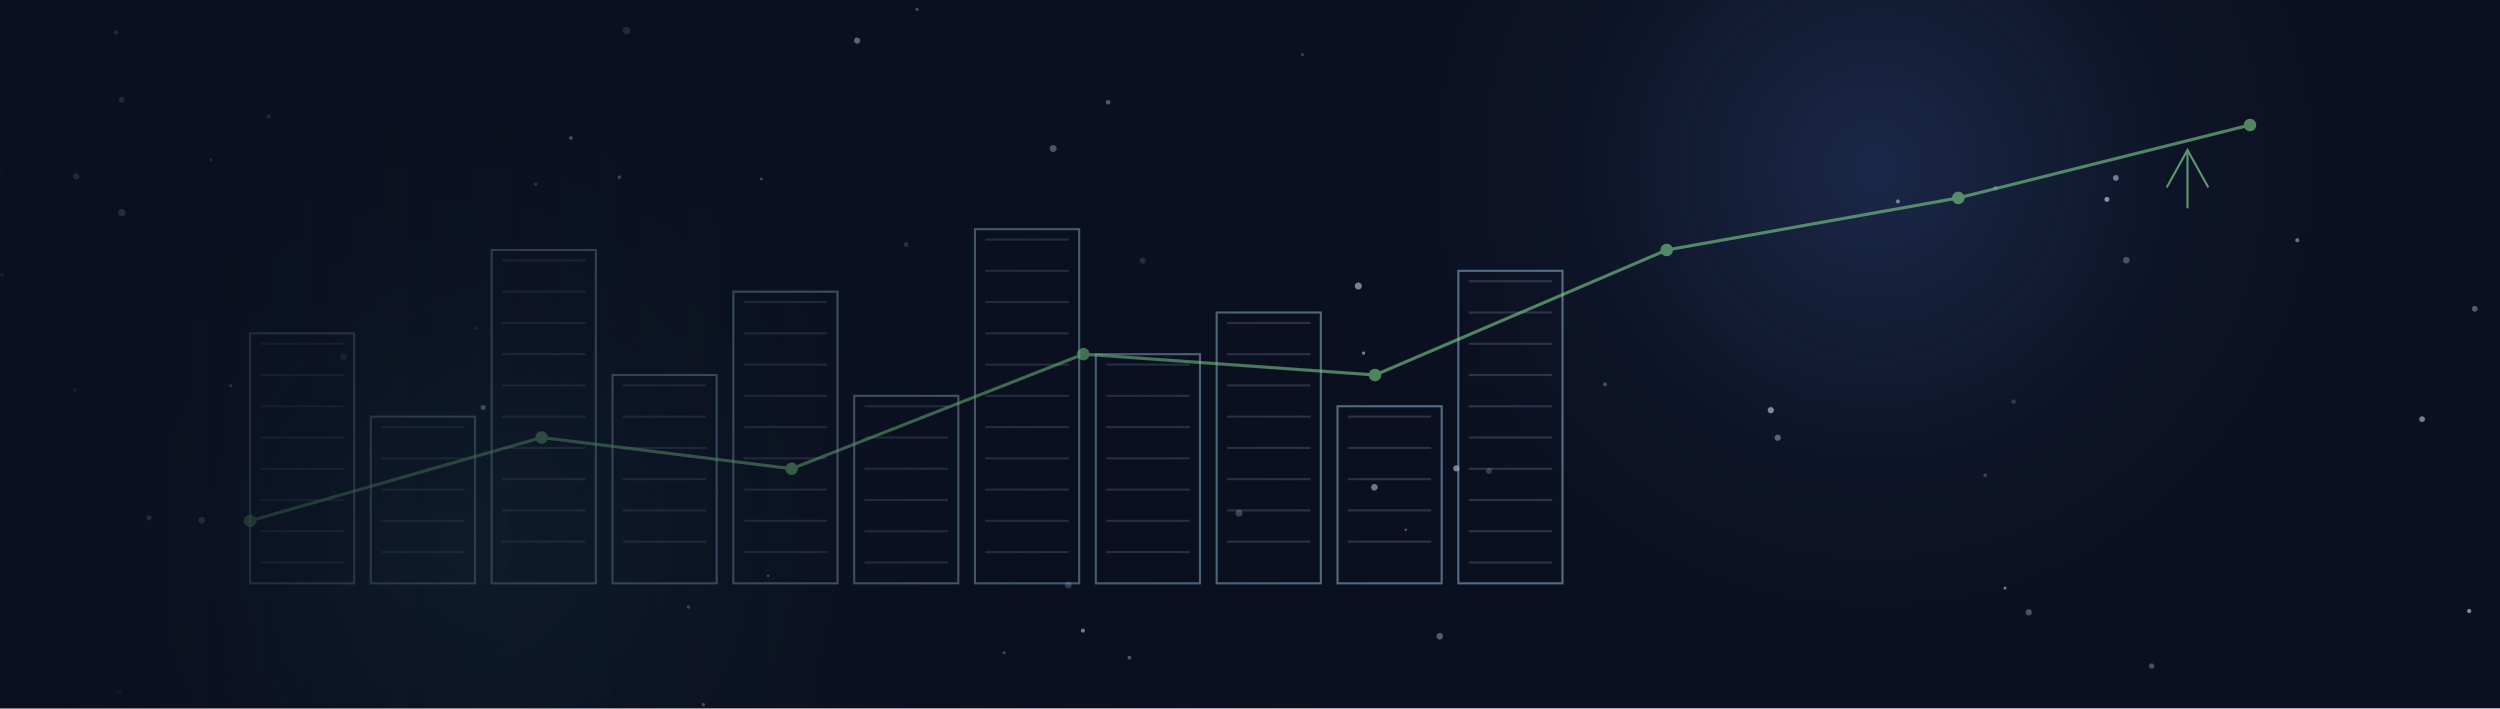
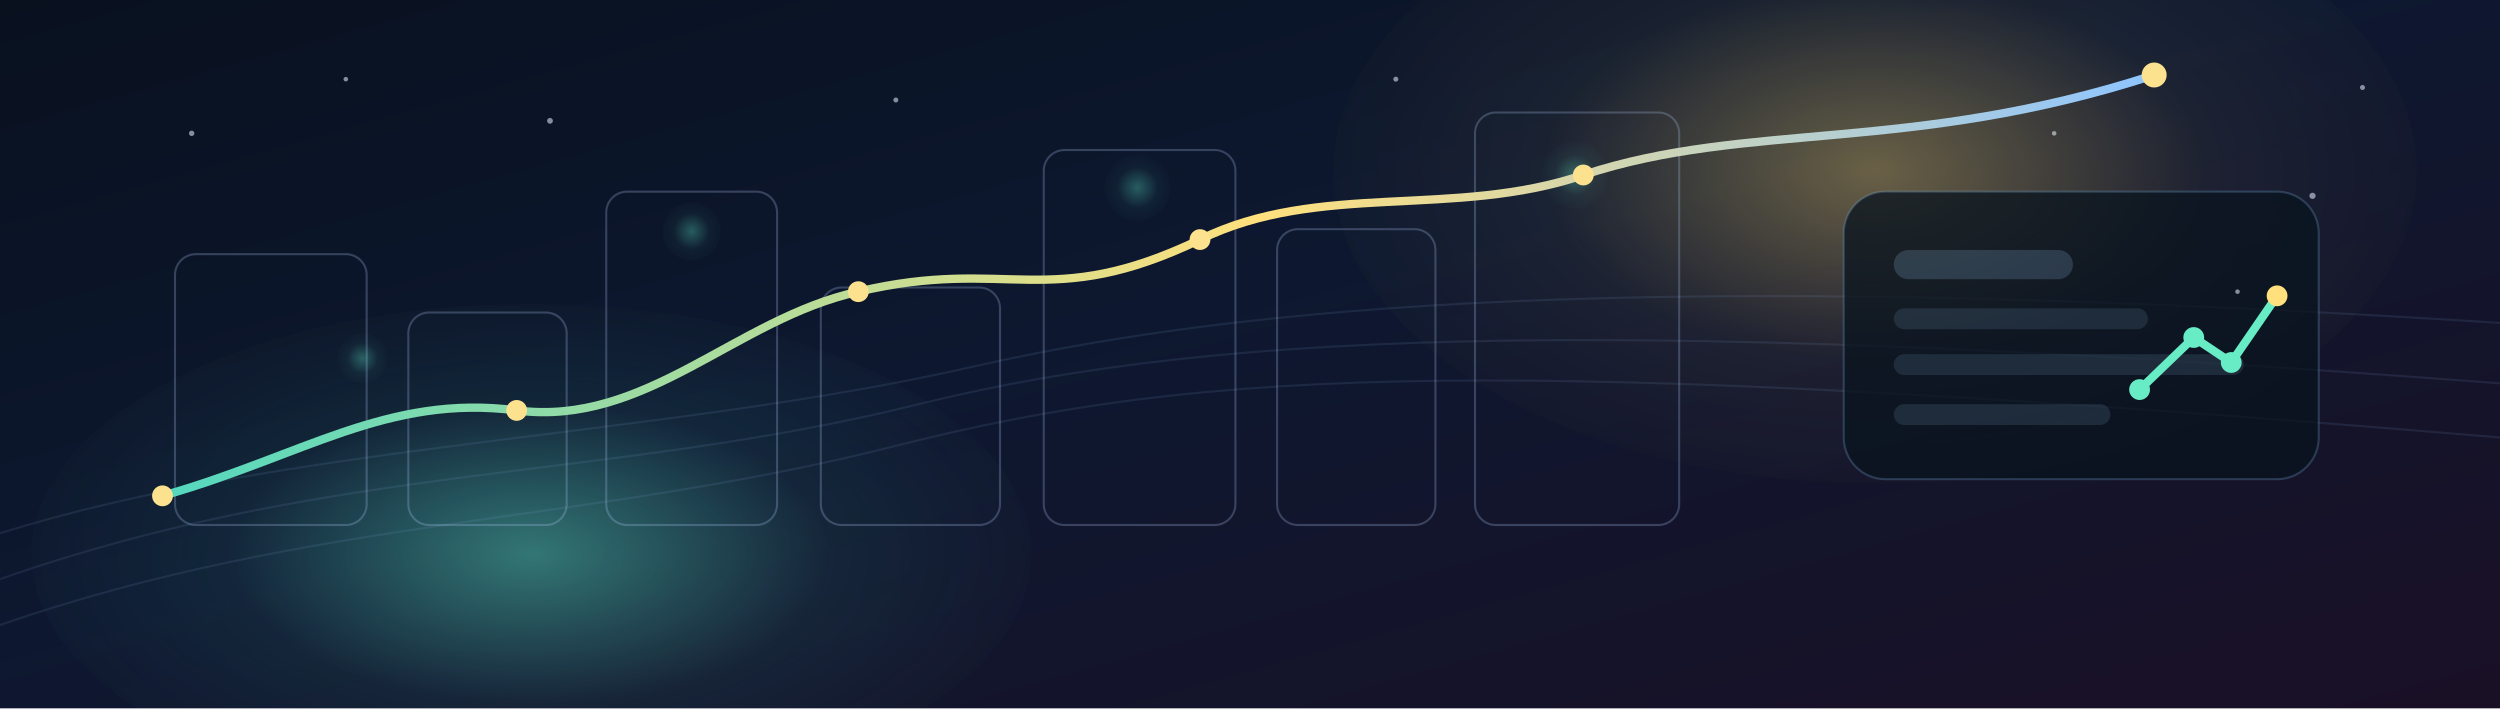
<svg xmlns="http://www.w3.org/2000/svg" viewBox="0 0 1200 340" preserveAspectRatio="xMidYMid slice">
  <defs>
-     <radialGradient id="glow-blue">
-       <stop offset="0%" stop-color="#5b8def" stop-opacity="0.55" />
-       <stop offset="60%" stop-color="#5b8def" stop-opacity="0.1" />
-       <stop offset="100%" stop-color="#5b8def" stop-opacity="0" />
+     <linearGradient id="bg" x1="0" y1="0" x2="1" y2="1">
+       <stop offset="0%" stop-color="#09111f" />
+       <stop offset="45%" stop-color="#0d1830" />
+       <stop offset="100%" stop-color="#1a1026" />
+     </linearGradient>
+     <radialGradient id="goldGlow" cx="50%" cy="50%" r="55%">
+       <stop offset="0%" stop-color="#ffd76a" stop-opacity="0.95" />
+       <stop offset="55%" stop-color="#ffd76a" stop-opacity="0.14" />
+       <stop offset="100%" stop-color="#ffd76a" stop-opacity="0" />
    </radialGradient>
-     <radialGradient id="glow-purple">
-       <stop offset="0%" stop-color="#a06bff" stop-opacity="0.55" />
-       <stop offset="60%" stop-color="#a06bff" stop-opacity="0.1" />
-       <stop offset="100%" stop-color="#a06bff" stop-opacity="0" />
+     <radialGradient id="tealGlow" cx="50%" cy="50%" r="55%">
+       <stop offset="0%" stop-color="#62f0d0" stop-opacity="0.8" />
+       <stop offset="55%" stop-color="#62f0d0" stop-opacity="0.12" />
+       <stop offset="100%" stop-color="#62f0d0" stop-opacity="0" />
    </radialGradient>
-     <radialGradient id="glow-orange">
-       <stop offset="0%" stop-color="#ff9b54" stop-opacity="0.55" />
-       <stop offset="60%" stop-color="#ff9b54" stop-opacity="0.1" />
-       <stop offset="100%" stop-color="#ff9b54" stop-opacity="0" />
-     </radialGradient>
-     <radialGradient id="glow-teal">
-       <stop offset="0%" stop-color="#3ecbb5" stop-opacity="0.55" />
-       <stop offset="60%" stop-color="#3ecbb5" stop-opacity="0.1" />
-       <stop offset="100%" stop-color="#3ecbb5" stop-opacity="0" />
-     </radialGradient>
-     <radialGradient id="glow-pink">
-       <stop offset="0%" stop-color="#ff7ab8" stop-opacity="0.55" />
-       <stop offset="60%" stop-color="#ff7ab8" stop-opacity="0.1" />
-       <stop offset="100%" stop-color="#ff7ab8" stop-opacity="0" />
-     </radialGradient>
-     <radialGradient id="glow-green">
-       <stop offset="0%" stop-color="#7bd389" stop-opacity="0.55" />
-       <stop offset="60%" stop-color="#7bd389" stop-opacity="0.1" />
-       <stop offset="100%" stop-color="#7bd389" stop-opacity="0" />
-     </radialGradient>
-     <radialGradient id="glow-yellow">
-       <stop offset="0%" stop-color="#ffd166" stop-opacity="0.55" />
-       <stop offset="60%" stop-color="#ffd166" stop-opacity="0.1" />
-       <stop offset="100%" stop-color="#ffd166" stop-opacity="0" />
-     </radialGradient>
-     <radialGradient id="glow-red">
-       <stop offset="0%" stop-color="#ff6b6b" stop-opacity="0.55" />
-       <stop offset="60%" stop-color="#ff6b6b" stop-opacity="0.1" />
-       <stop offset="100%" stop-color="#ff6b6b" stop-opacity="0" />
-     </radialGradient>
-     <radialGradient id="glow-cyan">
-       <stop offset="0%" stop-color="#5ad8ff" stop-opacity="0.55" />
-       <stop offset="60%" stop-color="#5ad8ff" stop-opacity="0.1" />
-       <stop offset="100%" stop-color="#5ad8ff" stop-opacity="0" />
-     </radialGradient>
-     <radialGradient id="glow-sand">
-       <stop offset="0%" stop-color="#d6b56a" stop-opacity="0.55" />
-       <stop offset="60%" stop-color="#d6b56a" stop-opacity="0.1" />
-       <stop offset="100%" stop-color="#d6b56a" stop-opacity="0" />
-     </radialGradient>
-     <radialGradient id="glow-white">
-       <stop offset="0%" stop-color="#e6eeff" stop-opacity="0.55" />
-       <stop offset="60%" stop-color="#e6eeff" stop-opacity="0.1" />
-       <stop offset="100%" stop-color="#e6eeff" stop-opacity="0" />
-     </radialGradient>
-     <radialGradient id="glow-slate">
-       <stop offset="0%" stop-color="#7c8db5" stop-opacity="0.55" />
-       <stop offset="60%" stop-color="#7c8db5" stop-opacity="0.1" />
-       <stop offset="100%" stop-color="#7c8db5" stop-opacity="0" />
-     </radialGradient>
-     <linearGradient id="fade-r" x1="0" x2="1">
-       <stop offset="0%" stop-color="#0b1020" stop-opacity="0.85" />
-       <stop offset="55%" stop-color="#0b1020" stop-opacity="0" />
+     <linearGradient id="lineGrad" x1="0" y1="0" x2="1" y2="0">
+       <stop offset="0%" stop-color="#54d8bf" />
+       <stop offset="55%" stop-color="#ffe07d" />
+       <stop offset="100%" stop-color="#8ec5ff" />
    </linearGradient>
-     <filter id="soft" x="-20%" y="-20%" width="140%" height="140%">
-       <feGaussianBlur stdDeviation="0.4" />
-     </filter>
  </defs>
-   <rect width="1200" height="340" fill="#0b1020" />
-   <circle cx="900" cy="80" r="240" fill="url(#glow-blue)" opacity="0.35" />
-   <circle cx="220" cy="260" r="220" fill="url(#glow-teal)" opacity="0.25" />
-   <circle cx="1162.6" cy="201.2" r="1.4" fill="#cfe3ff" opacity="0.52" />
-   <circle cx="957.8" cy="90.3" r="1.1" fill="#cfe3ff" opacity="0.25" />
-   <circle cx="274.0" cy="66.2" r="0.9" fill="#cfe3ff" opacity="0.58" />
-   <circle cx="652.0" cy="137.3" r="1.7" fill="#cfe3ff" opacity="0.55" />
-   <circle cx="1187.9" cy="148.2" r="1.4" fill="#cfe3ff" opacity="0.36" />
-   <circle cx="0.4" cy="82.1" r="0.9" fill="#cfe3ff" opacity="0.15" />
-   <circle cx="96.8" cy="249.7" r="1.6" fill="#cfe3ff" opacity="0.41" />
-   <circle cx="440.2" cy="4.5" r="0.8" fill="#cfe3ff" opacity="0.40" />
-   <circle cx="1015.6" cy="85.4" r="1.4" fill="#cfe3ff" opacity="0.50" />
-   <circle cx="297.3" cy="85.1" r="0.9" fill="#cfe3ff" opacity="0.41" />
-   <circle cx="714.7" cy="226.1" r="1.4" fill="#cfe3ff" opacity="0.22" />
-   <circle cx="519.8" cy="302.7" r="1.0" fill="#cfe3ff" opacity="0.59" />
-   <circle cx="853.3" cy="210.1" r="1.5" fill="#cfe3ff" opacity="0.39" />
-   <circle cx="411.4" cy="19.5" r="1.5" fill="#cfe3ff" opacity="0.58" />
-   <circle cx="512.8" cy="280.8" r="1.6" fill="#cfe3ff" opacity="0.26" />
-   <circle cx="164.8" cy="171.4" r="1.7" fill="#cfe3ff" opacity="0.20" />
-   <circle cx="330.4" cy="291.4" r="0.8" fill="#cfe3ff" opacity="0.42" />
-   <circle cx="594.7" cy="246.3" r="1.7" fill="#cfe3ff" opacity="0.26" />
-   <circle cx="231.9" cy="195.6" r="1.2" fill="#cfe3ff" opacity="0.60" />
-   <circle cx="71.5" cy="248.5" r="1.2" fill="#cfe3ff" opacity="0.49" />
-   <circle cx="365.5" cy="85.9" r="0.7" fill="#cfe3ff" opacity="0.44" />
-   <circle cx="654.5" cy="169.5" r="0.8" fill="#cfe3ff" opacity="0.53" />
-   <circle cx="434.9" cy="117.4" r="1.2" fill="#cfe3ff" opacity="0.20" />
-   <circle cx="625.2" cy="26.2" r="0.8" fill="#cfe3ff" opacity="0.21" />
-   <circle cx="1032.8" cy="319.7" r="1.3" fill="#cfe3ff" opacity="0.29" />
-   <circle cx="1020.6" cy="124.9" r="1.6" fill="#cfe3ff" opacity="0.29" />
-   <circle cx="973.8" cy="293.9" r="1.5" fill="#cfe3ff" opacity="0.31" />
-   <circle cx="966.5" cy="192.8" r="1.1" fill="#cfe3ff" opacity="0.18" />
-   <circle cx="228.4" cy="157.5" r="0.7" fill="#cfe3ff" opacity="0.17" />
-   <circle cx="1011.3" cy="95.7" r="1.2" fill="#cfe3ff" opacity="0.60" />
-   <circle cx="55.8" cy="15.6" r="1.0" fill="#cfe3ff" opacity="0.51" />
-   <circle cx="58.5" cy="102.1" r="1.8" fill="#cfe3ff" opacity="0.57" />
-   <circle cx="337.6" cy="338.2" r="0.8" fill="#cfe3ff" opacity="0.47" />
-   <circle cx="300.7" cy="14.7" r="1.8" fill="#cfe3ff" opacity="0.23" />
-   <circle cx="110.7" cy="185.1" r="0.8" fill="#cfe3ff" opacity="0.46" />
-   <circle cx="952.9" cy="228.1" r="0.9" fill="#cfe3ff" opacity="0.22" />
-   <circle cx="101.2" cy="76.7" r="0.6" fill="#cfe3ff" opacity="0.52" />
-   <circle cx="1185.2" cy="293.3" r="1.0" fill="#cfe3ff" opacity="0.59" />
-   <circle cx="57.0" cy="332.2" r="1.3" fill="#cfe3ff" opacity="0.15" />
-   <circle cx="257.1" cy="88.4" r="0.8" fill="#cfe3ff" opacity="0.35" />
-   <circle cx="482.0" cy="313.3" r="0.7" fill="#cfe3ff" opacity="0.34" />
-   <circle cx="850.0" cy="196.9" r="1.5" fill="#cfe3ff" opacity="0.57" />
-   <circle cx="368.7" cy="276.4" r="0.6" fill="#cfe3ff" opacity="0.46" />
-   <circle cx="0.9" cy="131.9" r="0.8" fill="#cfe3ff" opacity="0.48" />
-   <circle cx="531.9" cy="49.1" r="1.1" fill="#cfe3ff" opacity="0.42" />
-   <circle cx="35.8" cy="187.3" r="1.0" fill="#cfe3ff" opacity="0.26" />
-   <circle cx="542.1" cy="315.7" r="0.9" fill="#cfe3ff" opacity="0.41" />
-   <circle cx="1102.7" cy="115.3" r="1.0" fill="#cfe3ff" opacity="0.46" />
-   <circle cx="58.4" cy="47.8" r="1.4" fill="#cfe3ff" opacity="0.49" />
-   <circle cx="505.5" cy="71.3" r="1.7" fill="#cfe3ff" opacity="0.41" />
-   <circle cx="962.4" cy="282.3" r="0.7" fill="#cfe3ff" opacity="0.53" />
-   <circle cx="36.6" cy="84.7" r="1.5" fill="#cfe3ff" opacity="0.55" />
-   <circle cx="691.1" cy="305.4" r="1.6" fill="#cfe3ff" opacity="0.36" />
-   <circle cx="911.0" cy="96.7" r="1.0" fill="#cfe3ff" opacity="0.48" />
-   <circle cx="770.4" cy="184.5" r="0.9" fill="#cfe3ff" opacity="0.30" />
-   <circle cx="699.0" cy="224.8" r="1.5" fill="#cfe3ff" opacity="0.53" />
-   <circle cx="548.5" cy="125.1" r="1.5" fill="#cfe3ff" opacity="0.16" />
-   <circle cx="659.7" cy="233.9" r="1.6" fill="#cfe3ff" opacity="0.48" />
-   <circle cx="129.0" cy="55.9" r="1.0" fill="#cfe3ff" opacity="0.34" />
-   <circle cx="674.8" cy="254.3" r="0.6" fill="#cfe3ff" opacity="0.33" />
-   <g stroke="#9fc3e8" fill="none" opacity="0.5" stroke-width="1">
-     <rect x="120" y="160" width="50" height="120" />
-     <line x1="125" y1="165" x2="165" y2="165" opacity="0.4" />
-     <line x1="125" y1="180" x2="165" y2="180" opacity="0.4" />
-     <line x1="125" y1="195" x2="165" y2="195" opacity="0.4" />
-     <line x1="125" y1="210" x2="165" y2="210" opacity="0.4" />
-     <line x1="125" y1="225" x2="165" y2="225" opacity="0.4" />
-     <line x1="125" y1="240" x2="165" y2="240" opacity="0.4" />
-     <line x1="125" y1="255" x2="165" y2="255" opacity="0.4" />
-     <line x1="125" y1="270" x2="165" y2="270" opacity="0.4" />
-     <rect x="178" y="200" width="50" height="80" />
-     <line x1="183" y1="205" x2="223" y2="205" opacity="0.4" />
-     <line x1="183" y1="220" x2="223" y2="220" opacity="0.4" />
-     <line x1="183" y1="235" x2="223" y2="235" opacity="0.4" />
-     <line x1="183" y1="250" x2="223" y2="250" opacity="0.4" />
-     <line x1="183" y1="265" x2="223" y2="265" opacity="0.4" />
-     <rect x="236" y="120" width="50" height="160" />
-     <line x1="241" y1="125" x2="281" y2="125" opacity="0.4" />
-     <line x1="241" y1="140" x2="281" y2="140" opacity="0.4" />
-     <line x1="241" y1="155" x2="281" y2="155" opacity="0.4" />
-     <line x1="241" y1="170" x2="281" y2="170" opacity="0.4" />
-     <line x1="241" y1="185" x2="281" y2="185" opacity="0.4" />
-     <line x1="241" y1="200" x2="281" y2="200" opacity="0.4" />
-     <line x1="241" y1="215" x2="281" y2="215" opacity="0.4" />
-     <line x1="241" y1="230" x2="281" y2="230" opacity="0.4" />
-     <line x1="241" y1="245" x2="281" y2="245" opacity="0.4" />
-     <line x1="241" y1="260" x2="281" y2="260" opacity="0.4" />
-     <rect x="294" y="180" width="50" height="100" />
-     <line x1="299" y1="185" x2="339" y2="185" opacity="0.4" />
-     <line x1="299" y1="200" x2="339" y2="200" opacity="0.4" />
-     <line x1="299" y1="215" x2="339" y2="215" opacity="0.4" />
-     <line x1="299" y1="230" x2="339" y2="230" opacity="0.4" />
-     <line x1="299" y1="245" x2="339" y2="245" opacity="0.4" />
-     <line x1="299" y1="260" x2="339" y2="260" opacity="0.4" />
-     <rect x="352" y="140" width="50" height="140" />
-     <line x1="357" y1="145" x2="397" y2="145" opacity="0.4" />
-     <line x1="357" y1="160" x2="397" y2="160" opacity="0.4" />
-     <line x1="357" y1="175" x2="397" y2="175" opacity="0.4" />
-     <line x1="357" y1="190" x2="397" y2="190" opacity="0.4" />
-     <line x1="357" y1="205" x2="397" y2="205" opacity="0.4" />
-     <line x1="357" y1="220" x2="397" y2="220" opacity="0.4" />
-     <line x1="357" y1="235" x2="397" y2="235" opacity="0.4" />
-     <line x1="357" y1="250" x2="397" y2="250" opacity="0.4" />
-     <line x1="357" y1="265" x2="397" y2="265" opacity="0.4" />
-     <rect x="410" y="190" width="50" height="90" />
-     <line x1="415" y1="195" x2="455" y2="195" opacity="0.4" />
-     <line x1="415" y1="210" x2="455" y2="210" opacity="0.4" />
-     <line x1="415" y1="225" x2="455" y2="225" opacity="0.4" />
-     <line x1="415" y1="240" x2="455" y2="240" opacity="0.4" />
-     <line x1="415" y1="255" x2="455" y2="255" opacity="0.4" />
-     <line x1="415" y1="270" x2="455" y2="270" opacity="0.4" />
-     <rect x="468" y="110" width="50" height="170" />
-     <line x1="473" y1="115" x2="513" y2="115" opacity="0.4" />
-     <line x1="473" y1="130" x2="513" y2="130" opacity="0.4" />
-     <line x1="473" y1="145" x2="513" y2="145" opacity="0.4" />
-     <line x1="473" y1="160" x2="513" y2="160" opacity="0.4" />
-     <line x1="473" y1="175" x2="513" y2="175" opacity="0.4" />
-     <line x1="473" y1="190" x2="513" y2="190" opacity="0.4" />
-     <line x1="473" y1="205" x2="513" y2="205" opacity="0.4" />
-     <line x1="473" y1="220" x2="513" y2="220" opacity="0.4" />
-     <line x1="473" y1="235" x2="513" y2="235" opacity="0.4" />
-     <line x1="473" y1="250" x2="513" y2="250" opacity="0.4" />
-     <line x1="473" y1="265" x2="513" y2="265" opacity="0.4" />
-     <rect x="526" y="170" width="50" height="110" />
-     <line x1="531" y1="175" x2="571" y2="175" opacity="0.4" />
-     <line x1="531" y1="190" x2="571" y2="190" opacity="0.4" />
-     <line x1="531" y1="205" x2="571" y2="205" opacity="0.4" />
-     <line x1="531" y1="220" x2="571" y2="220" opacity="0.4" />
-     <line x1="531" y1="235" x2="571" y2="235" opacity="0.4" />
-     <line x1="531" y1="250" x2="571" y2="250" opacity="0.4" />
-     <line x1="531" y1="265" x2="571" y2="265" opacity="0.4" />
-     <rect x="584" y="150" width="50" height="130" />
-     <line x1="589" y1="155" x2="629" y2="155" opacity="0.4" />
-     <line x1="589" y1="170" x2="629" y2="170" opacity="0.4" />
-     <line x1="589" y1="185" x2="629" y2="185" opacity="0.4" />
-     <line x1="589" y1="200" x2="629" y2="200" opacity="0.4" />
-     <line x1="589" y1="215" x2="629" y2="215" opacity="0.4" />
-     <line x1="589" y1="230" x2="629" y2="230" opacity="0.4" />
-     <line x1="589" y1="245" x2="629" y2="245" opacity="0.4" />
-     <line x1="589" y1="260" x2="629" y2="260" opacity="0.4" />
-     <rect x="642" y="195" width="50" height="85" />
-     <line x1="647" y1="200" x2="687" y2="200" opacity="0.4" />
-     <line x1="647" y1="215" x2="687" y2="215" opacity="0.4" />
-     <line x1="647" y1="230" x2="687" y2="230" opacity="0.4" />
-     <line x1="647" y1="245" x2="687" y2="245" opacity="0.4" />
-     <line x1="647" y1="260" x2="687" y2="260" opacity="0.4" />
-     <rect x="700" y="130" width="50" height="150" />
-     <line x1="705" y1="135" x2="745" y2="135" opacity="0.4" />
-     <line x1="705" y1="150" x2="745" y2="150" opacity="0.4" />
-     <line x1="705" y1="165" x2="745" y2="165" opacity="0.4" />
-     <line x1="705" y1="180" x2="745" y2="180" opacity="0.4" />
-     <line x1="705" y1="195" x2="745" y2="195" opacity="0.4" />
-     <line x1="705" y1="210" x2="745" y2="210" opacity="0.4" />
-     <line x1="705" y1="225" x2="745" y2="225" opacity="0.4" />
-     <line x1="705" y1="240" x2="745" y2="240" opacity="0.4" />
-     <line x1="705" y1="255" x2="745" y2="255" opacity="0.4" />
-     <line x1="705" y1="270" x2="745" y2="270" opacity="0.4" />
+   <rect width="1200" height="340" fill="url(#bg)" />
+   <ellipse cx="255" cy="266" rx="240" ry="120" fill="url(#tealGlow)" opacity="0.55" />
+   <ellipse cx="900" cy="82" rx="260" ry="150" fill="url(#goldGlow)" opacity="0.4" />
+   <g opacity="0.12" stroke="#89a6d9" fill="none">
+     <path d="M0 300C150 248 280 252 430 214S723 170 1200 210" />
+     <path d="M0 278C159 222 292 231 441 194S792 153 1200 184" />
+     <path d="M0 256C136 213 318 210 467 176S825 131 1200 155" />
  </g>
-   <g opacity="0.6">
-     <polyline points="120,250 260,210 380,225 520,170 660,180 800,120 940,95 1080,60" stroke="#7bd389" fill="none" stroke-width="1.5" />
-     <circle cx="120" cy="250" r="3" fill="#7bd389" />
-     <circle cx="260" cy="210" r="3" fill="#7bd389" />
-     <circle cx="380" cy="225" r="3" fill="#7bd389" />
-     <circle cx="520" cy="170" r="3" fill="#7bd389" />
-     <circle cx="660" cy="180" r="3" fill="#7bd389" />
-     <circle cx="800" cy="120" r="3" fill="#7bd389" />
-     <circle cx="940" cy="95" r="3" fill="#7bd389" />
-     <circle cx="1080" cy="60" r="3" fill="#7bd389" />
+   <g fill="none" stroke="#b7ccf8" stroke-opacity="0.25">
+     <rect x="84" y="122" width="92" height="130" rx="10" />
+     <rect x="196" y="150" width="76" height="102" rx="10" />
+     <rect x="291" y="92" width="82" height="160" rx="10" />
+     <rect x="394" y="138" width="86" height="114" rx="10" />
+     <rect x="501" y="72" width="92" height="180" rx="10" />
+     <rect x="613" y="110" width="76" height="142" rx="10" />
+     <rect x="708" y="54" width="98" height="198" rx="10" />
  </g>
-   <g transform="translate(1050,80)" stroke="#7bd389" fill="none" opacity="0.7">
-     <path d="M -10 10 L 0 -8 L 10 10" />
-     <line x1="0" y1="-8" x2="0" y2="20" />
+   <g fill="url(#tealGlow)" opacity="0.4">
+     <circle cx="174" cy="172" r="12" />
+     <circle cx="332" cy="111" r="14" />
+     <circle cx="546" cy="90" r="16" />
+     <circle cx="756" cy="84" r="16" />
  </g>
-   <rect width="1200" height="340" fill="url(#fade-r)" />
+   <g fill="none" stroke="url(#lineGrad)" stroke-width="4" stroke-linecap="round" stroke-linejoin="round">
+     <path d="M78 238C145 219 186 189 248 197C310 205 353 153 412 140C484 123 503 150 576 115C633 87 698 105 760 84C839 58 917 74 1034 36" />
+   </g>
+   <g fill="#fce28f">
+     <circle cx="78" cy="238" r="5" />
+     <circle cx="248" cy="197" r="5" />
+     <circle cx="412" cy="140" r="5" />
+     <circle cx="576" cy="115" r="5" />
+     <circle cx="760" cy="84" r="5" />
+     <circle cx="1034" cy="36" r="6" />
+   </g>
+   <g transform="translate(885 92)">
+     <rect x="0" y="0" width="228" height="138" rx="20" fill="#09131e" fill-opacity="0.75" stroke="#8bc8ff" stroke-opacity="0.22" />
+     <rect x="24" y="28" width="86" height="14" rx="7" fill="#9ed2ff" opacity="0.18" />
+     <rect x="24" y="56" width="122" height="10" rx="5" fill="#9ed2ff" opacity="0.12" />
+     <rect x="24" y="78" width="168" height="10" rx="5" fill="#9ed2ff" opacity="0.12" />
+     <rect x="24" y="102" width="104" height="10" rx="5" fill="#9ed2ff" opacity="0.12" />
+     <path d="M142 95L168 70L186 82L208 50" fill="none" stroke="#67ecc5" stroke-width="4" stroke-linecap="round" stroke-linejoin="round" />
+     <circle cx="142" cy="95" r="5" fill="#67ecc5" />
+     <circle cx="168" cy="70" r="5" fill="#67ecc5" />
+     <circle cx="186" cy="82" r="5" fill="#67ecc5" />
+     <circle cx="208" cy="50" r="5" fill="#ffe07d" />
+   </g>
+   <g opacity="0.55" fill="#e8f3ff">
+     <circle cx="92" cy="64" r="1.3" />
+     <circle cx="166" cy="38" r="1.1" />
+     <circle cx="264" cy="58" r="1.4" />
+     <circle cx="430" cy="48" r="1.2" />
+     <circle cx="670" cy="38" r="1.2" />
+     <circle cx="986" cy="64" r="1.1" />
+     <circle cx="1110" cy="94" r="1.5" />
+     <circle cx="1134" cy="42" r="1.2" />
+     <circle cx="1074" cy="140" r="1.1" />
+   </g>
</svg>
